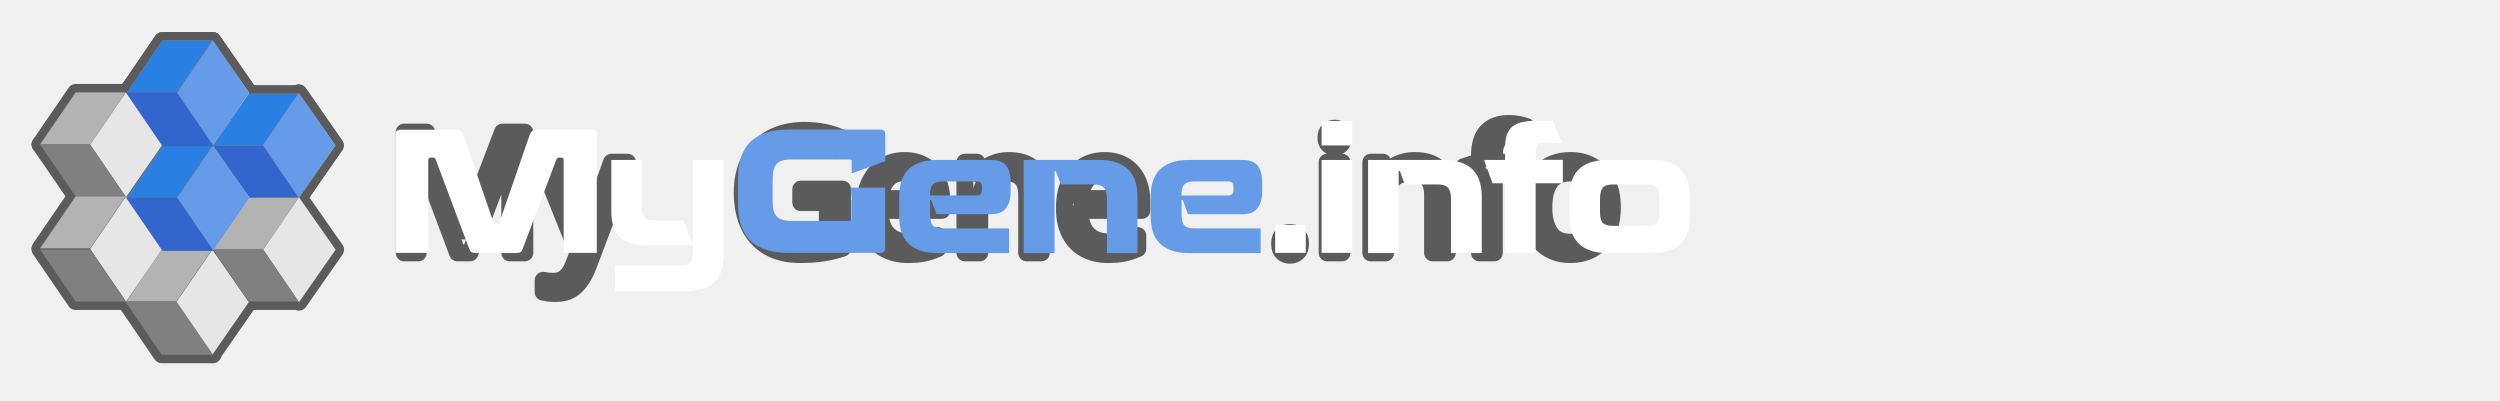
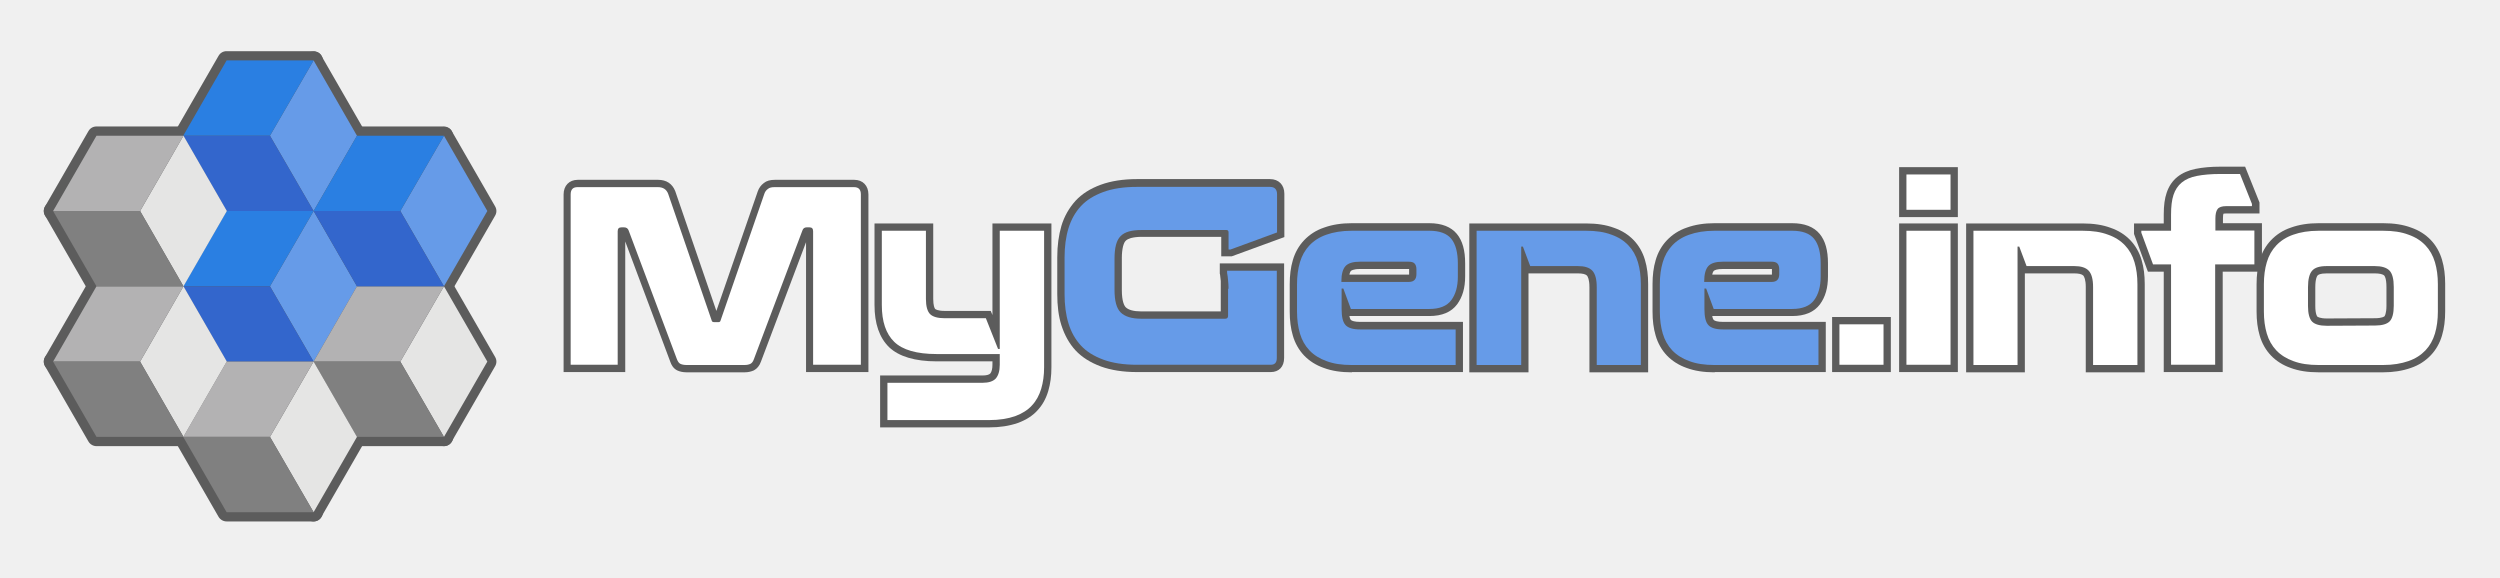
- <svg xmlns="http://www.w3.org/2000/svg" version="1.1" id="Layer_1" x="0px" y="0px" viewBox="0 0 1480 237" style="enable-background:new 0 0 1480 237;" xml:space="preserve">
+ <svg xmlns="http://www.w3.org/2000/svg" version="1.1" id="Layer_1" x="0px" y="0px" viewBox="0 0 1026 237" style="enable-background:new 0 0 1026 237;" xml:space="preserve">
  <style type="text/css">
- 	.st0{fill:none;}
- 	.st1{fill:none;stroke:#5B5B5B;stroke-width:10;stroke-linejoin:round;}
- 	.st2{font-family:'RechargeRg-Bold';}
- 	.st3{font-size:100.167px;}
- 	.st4{enable-background:new    ;}
- 	.st5{fill:#FFFFFF;}
- 	.st6{fill:#669BE8;}
- 	.st7{fill:url(#SVGID_1_);}
- 	.st8{fill:#2A7FE2;}
- 	.st9{fill:url(#SVGID_2_);}
- 	.st10{fill:#3366CC;}
- 	.st11{fill:#B3B3B3;}
- 	.st12{fill:#E6E6E6;}
- 	.st13{fill:#808080;}
- 	.st14{fill:url(#SVGID_3_);}
- 	.st15{fill:url(#SVGID_4_);}
- 	.st16{fill:url(#SVGID_5_);}
- 	.st17{fill:url(#SVGID_6_);}
+ 	.st0{fill:#5C5C5C;}
+ 	.st1{enable-background:new    ;}
+ 	.st2{fill:#FFFFFF;}
+ 	.st3{fill:#669BE8;}
+ 	.st4{fill:#2A7FE2;}
+ 	.st5{fill:#3366CC;}
+ 	.st6{fill:#E5E5E4;}
+ 	.st7{fill:#B3B2B3;}
+ 	.st8{fill:#808080;}
</style>
-   <rect x="229.6" y="71.6" class="st0" width="822.2" height="107.3" />
  <g>
-     <text transform="matrix(1 0 0 1 229.5654 149.709)" class="st1 st2 st3">My</text>
-     <text transform="matrix(1 0 0 1 433.2822 149.709)" class="st1 st2 st3">Gene</text>
-     <text transform="matrix(1 0 0 1 750.3052 149.709)" class="st1 st2 st3">.info</text>
+     <g>
+       <g>
+         <path class="st0" d="M281.8,152.8c-1.5,0-2.9-0.3-3.9-0.8c-1.6-0.8-2.4-2.3-2.8-3.5l-18.5-49.4l0,53.6h-25.3V79.8     c0-3.6,2.3-6,5.8-6h33c3.4,0,5.8,1.6,7,4.6l16.9,49.2l17-49.1c0.5-1.4,1.3-2.5,2.5-3.4c1.1-0.9,2.6-1.3,4.5-1.3h32.6     c3.5,0,5.8,2.4,5.8,6v72.9h-25.6V99.4l-18.5,49c-0.6,1.7-1.6,2.9-2.9,3.6c-1.1,0.5-2.4,0.8-3.8,0.8H281.8z" />
+         <path class="st0" d="M361.2,175.4v-21.3h42c1.6,0,2.7-0.3,3.2-0.8c0.6-0.7,0.9-2,0.9-3.6v-1.4h-22.9c-8.9,0-15.5-2-19.5-5.8     c-4-3.9-6-9.7-6-17.3V91.7H383v31c0,2.6,0.5,3.8,0.8,4.1c0.1,0.1,1,0.8,3.9,0.8h18.9l0.7,1.7V91.7h24.2v59.1     c0,3.5-0.4,6.6-1.3,9.7c-1,3.3-2.5,5.9-4.5,8c-1.9,2.1-4.5,3.8-8,5.1c-3.5,1.2-7.4,1.8-11.7,1.8H361.2z" />
+       </g>
+       <g>
+         <path class="st0" d="M466.6,152.7c-5.7,0-10.7-0.8-14.8-2.3c-4.3-1.6-7.8-3.8-10.4-6.6c-2.6-2.8-4.5-6.3-5.8-10.3     c-1.2-3.8-1.7-8-1.7-12.9v-15c0-4.9,0.6-9.1,1.7-12.9c1.2-4,3.2-7.4,5.8-10.3c2.6-2.8,6-5,10.4-6.6c4.1-1.5,9.1-2.3,14.8-2.3     h54.6c3.6,0,5.9,2.4,5.9,6v17.8l-21.6,7.9h-4.3v-8h-32.8c-1.7,0-3.1,0.2-4.3,0.5c-0.9,0.3-1.6,0.6-2.1,1.1     c-0.5,0.5-0.8,1.2-1.1,2.3c-0.3,1.2-0.5,2.9-0.5,4.8V119c0,4.7,1,6.5,1.6,7.1c1.1,1.1,3.3,1.7,6.3,1.7H501v-12.3h0l0-0.2     c-0.1-1.2-0.2-2-0.3-2.7l-0.1-0.3v-4.2H527v38.8c0,3.6-2.1,5.8-5.5,5.8H466.6z" />
+         <path class="st0" d="M554.8,152.8c-4.5,0-8.3-0.6-11.5-1.8c-3.2-1.1-6-2.9-8.1-5.1c-2.1-2.2-3.7-5-4.6-8.1     c-0.9-3-1.3-6.3-1.3-9.9v-11.3c0-3.6,0.4-6.9,1.3-9.9c0.9-3.1,2.5-5.9,4.6-8.1c2.2-2.3,4.9-4.1,8.2-5.2c3.3-1.2,7.1-1.8,11.4-1.8     h31.8c5.1,0,8.9,1.5,11.3,4.4c2.3,2.8,3.4,6.7,3.4,12.1v5.3c0,4.8-1.1,8.5-3.3,11.5c-2.4,3.2-6.2,4.8-11.4,4.8h-32.8     c0.2,1.1,0.5,1.5,0.6,1.6c0.4,0.4,1.6,0.8,3.8,0.8h42.2v20.6H554.8z M578.3,112.7c0-0.1,0-0.1,0-0.2c0,0,0-2.1,0-2.1     c-0.1,0-0.1,0-0.2,0h-20c-2.8,0-3.6,0.7-3.7,0.8c-0.1,0.1-0.4,0.5-0.6,1.5C553.8,112.7,578.3,112.7,578.3,112.7z M578.6,112.7     L578.6,112.7z" />
+         <path class="st0" d="M652.3,152.8v-35c0-3.2-0.7-4.3-1-4.7c-0.6-0.6-1.9-0.9-3.7-0.9h-20.3v40.6H603V91.7h47.9     c4.5,0,8.3,0.6,11.5,1.8c3.2,1.1,5.9,2.8,8.1,5.1c2.1,2.2,3.7,5,4.6,8.1c0.9,3,1.3,6.3,1.3,9.9v36.2H652.3z" />
+         <path class="st0" d="M703.7,152.8c-4.5,0-8.3-0.6-11.5-1.8c-3.2-1.1-6-2.9-8.1-5.1c-2.1-2.2-3.7-5-4.6-8.1     c-0.9-3-1.3-6.3-1.3-9.9v-11.3c0-3.6,0.4-6.9,1.3-9.9c0.9-3.1,2.5-5.9,4.6-8.1c2.2-2.3,4.9-4.1,8.2-5.2c3.3-1.2,7.1-1.8,11.4-1.8     h31.8c5.1,0,8.9,1.5,11.3,4.4c2.3,2.8,3.4,6.7,3.4,12.1v5.3c0,4.8-1.1,8.5-3.3,11.5c-2.4,3.2-6.2,4.8-11.4,4.8h-32.8     c0.2,1.1,0.5,1.5,0.6,1.6c0.4,0.4,1.6,0.8,3.8,0.8h42.2v20.6H703.7z M727.2,112.7c0-0.1,0-0.1,0-0.2c0,0,0-2.1,0-2.1     c-0.1,0-0.1,0-0.2,0h-20c-2.2,0-3.3,0.4-3.7,0.8c-0.1,0.1-0.4,0.5-0.6,1.5C702.7,112.7,727.2,112.7,727.2,112.7z" />
+       </g>
+       <g>
+         <rect x="751.9" y="130.1" class="st0" width="24.1" height="22.6" />
+         <path class="st0" d="M779.4,152.7v-61h24.1v61H779.4z M779.4,89.1V68.6h24.1v20.5H779.4z" />
+         <path class="st0" d="M856,152.8v-35c0-3.2-0.7-4.3-1-4.7c-0.6-0.6-1.9-0.9-3.7-0.9H831v40.6h-24.1V91.7h47.8     c4.5,0,8.3,0.6,11.5,1.8c3.2,1.1,5.9,2.8,8.1,5.1c2.1,2.2,3.7,5,4.6,8.1c0.9,3,1.3,6.3,1.3,9.9v36.2H856z" />
+         <path class="st0" d="M888,152.7v-41.2h-6.5L875.8,96v-4.3H888v-3.6c0-3.8,0.4-6.7,1.2-9c0.9-2.7,2.4-4.9,4.4-6.5     c2-1.6,4.5-2.7,7.5-3.3c2.9-0.6,6.4-0.9,10.2-0.9h10.1l5.9,14.7v4.5h-13.6c-0.6,0-1,0.1-1.2,0.1c-0.1,0.2-0.2,0.8-0.2,2v1.9h16     v19.9h-16.1v41.2H888z" />
+         <path class="st0" d="M951.6,152.8c-4.5,0-8.3-0.6-11.5-1.8c-3.2-1.1-6-2.9-8.1-5.1c-2.1-2.2-3.7-5-4.6-8.1     c-0.9-3-1.3-6.3-1.3-9.9v-11.3c0-3.6,0.4-6.9,1.3-9.9c0.9-3.1,2.5-5.9,4.6-8.1c2.2-2.3,4.9-4.1,8.2-5.2c3.3-1.2,7.1-1.8,11.4-1.8     H978c4.5,0,8.3,0.6,11.5,1.8c3.2,1.1,5.9,2.8,8.1,5.1c2.1,2.2,3.7,5,4.6,8.1c0.9,3,1.3,6.3,1.3,9.9v11.3c0,3.6-0.4,6.9-1.3,9.9     c-0.9,3.1-2.5,5.9-4.6,8.1c-2.2,2.3-4.9,4.1-8.2,5.2c-3.4,1.2-7.2,1.8-11.4,1.8H951.6z M954.9,112.2c-2.8,0-3.5,0.6-3.7,0.8     l-0.1,0.1c-0.1,0.1-0.9,1.1-0.9,4.8v7.7c0,3.4,0.8,4.3,0.8,4.3c0.1,0.1,1,0.8,3.9,0.8l19.8-0.1c2.9,0,3.8-0.7,3.9-0.8     c0,0,0.8-0.9,0.8-4.3v-7.7c0-3.7-0.8-4.6-0.9-4.7c-0.6-0.6-2-0.9-3.9-0.9H954.9z" />
+       </g>
+     </g>
+     <g>
+       <g class="st1">
+         <path class="st2" d="M333.7,149.7V94.9c0-1.1-0.5-1.6-1.5-1.6h-1.1c-0.9,0-1.5,0.4-1.8,1.3l-19.9,52.8c-0.3,0.9-0.8,1.6-1.4,1.9     c-0.6,0.3-1.4,0.5-2.5,0.5h-23.7c-1.1,0-2-0.2-2.6-0.5s-1-0.9-1.4-1.9L258,94.6c-0.3-0.9-1-1.3-1.9-1.3h-1     c-1.1,0-1.6,0.5-1.6,1.6v54.8h-19.3V79.8c0-2,0.9-3,2.8-3h33c2.1,0,3.5,0.9,4.2,2.7l17.9,52.1c0.1,0.4,0.4,0.6,1,0.6h1.8     c0.4,0,0.7-0.2,0.8-0.6l18-52.1c0.3-0.9,0.8-1.5,1.5-2c0.6-0.5,1.5-0.7,2.7-0.7h32.6c1.9,0,2.8,1,2.8,3v69.9L333.7,149.7     L333.7,149.7z" />
+         <path class="st2" d="M409.6,143.2h0.7V94.7h18.2v56.1c0,3.2-0.4,6.1-1.2,8.8c-0.8,2.6-2,4.9-3.8,6.8c-1.7,1.9-4,3.3-6.9,4.4     c-2.9,1-6.4,1.6-10.6,1.6h-41.8v-15.3h39c2.6,0,4.4-0.6,5.5-1.8c1-1.2,1.6-3,1.6-5.6v-4.4h-25.9c-8.2,0-14-1.7-17.4-5     s-5.1-8.3-5.1-15.1V94.7H380v28c0,3,0.6,5.1,1.7,6.2c1.1,1.1,3.1,1.7,6,1.7h16.9L409.6,143.2z" />
+       </g>
+       <g class="st1">
+         <path class="st3" d="M504.2,118.5c0-1.1-0.1-2.2-0.2-3.4c-0.1-1.2-0.2-2.2-0.4-3.1v-0.9H524v35.8c0,1.9-0.8,2.8-2.5,2.8h-54.9     c-5.4,0-10-0.7-13.8-2.1c-3.8-1.4-6.9-3.3-9.2-5.8c-2.3-2.5-4-5.5-5.1-9.1s-1.6-7.6-1.6-12v-15c0-4.4,0.5-8.4,1.6-12     s2.8-6.6,5.1-9.1c2.3-2.5,5.4-4.4,9.2-5.8c3.8-1.4,8.4-2.1,13.8-2.1h54.6c1.9,0,2.9,1,2.9,3v15.7l-19.1,7h-0.8v-7     c0-0.7-0.3-1-0.9-1h-34.9c-2,0-3.7,0.2-5.1,0.6s-2.5,1-3.4,1.9s-1.5,2.1-1.9,3.6s-0.6,3.4-0.6,5.6V119c0,4.4,0.8,7.5,2.5,9.2     s4.5,2.6,8.4,2.6h34.6c0.7,0,1.1-0.4,1.1-1.2v-11.1C504,118.5,504.2,118.5,504.2,118.5z" />
+         <path class="st3" d="M551.3,118.4h-0.7v8.5c0,3.1,0.5,5.3,1.6,6.5s3.1,1.8,6,1.8h39.2v14.6h-42.6c-4.1,0-7.5-0.5-10.4-1.6     c-2.8-1-5.2-2.5-7-4.4s-3.1-4.2-3.9-6.9c-0.8-2.7-1.2-5.7-1.2-9v-11.3c0-3.3,0.4-6.3,1.2-9s2.1-5,3.9-6.9c1.8-1.9,4.1-3.4,7-4.4     c2.8-1,6.3-1.6,10.4-1.6h31.8c4.2,0,7.2,1.1,9,3.3c1.8,2.2,2.7,5.6,2.7,10.2v5.3c0,4.1-0.9,7.3-2.7,9.7c-1.8,2.4-4.8,3.6-9,3.6     h-32.2L551.3,118.4z M550.6,115.7h27.6c2.1,0,3.1-1.1,3.1-3.2v-2c0-1.1-0.3-1.9-0.8-2.4s-1.3-0.7-2.4-0.7h-20     c-2.8,0-4.8,0.6-5.9,1.8c-1.1,1.2-1.7,3.3-1.7,6.3v0.2C550.5,115.7,550.6,115.7,550.6,115.7z" />
+         <path class="st3" d="M606,94.7h44.9c4.1,0,7.5,0.5,10.4,1.6c2.9,1,5.2,2.5,7,4.4s3.1,4.2,3.9,6.9c0.8,2.7,1.2,5.7,1.2,9v33.2     h-18.1v-32c0-3.2-0.6-5.4-1.8-6.7s-3.2-1.9-5.9-1.9H628l-3-8h-0.7v48.6H606V94.7z" />
+         <path class="st3" d="M700.2,118.4h-0.7v8.5c0,3.1,0.5,5.3,1.6,6.5s3.1,1.8,6,1.8h39.2v14.6h-42.6c-4.1,0-7.5-0.5-10.4-1.6     c-2.8-1-5.2-2.5-7-4.4s-3.1-4.2-3.9-6.9c-0.8-2.7-1.2-5.7-1.2-9v-11.3c0-3.3,0.4-6.3,1.2-9s2.1-5,3.9-6.9c1.8-1.9,4.1-3.4,7-4.4     c2.8-1,6.3-1.6,10.4-1.6h31.8c4.2,0,7.2,1.1,9,3.3c1.8,2.2,2.7,5.6,2.7,10.2v5.3c0,4.1-0.9,7.3-2.7,9.7c-1.8,2.4-4.8,3.6-9,3.6     h-32.2L700.2,118.4z M699.5,115.7h27.6c2.1,0,3.1-1.1,3.1-3.2v-2c0-1.1-0.3-1.9-0.8-2.4s-1.3-0.7-2.4-0.7h-20     c-2.8,0-4.8,0.6-5.9,1.8c-1.1,1.2-1.7,3.3-1.7,6.3v0.2C699.4,115.7,699.5,115.7,699.5,115.7z" />
+       </g>
+       <g class="st1">
+         <path class="st2" d="M754.9,149.7v-16.6H773v16.6H754.9z" />
+         <path class="st2" d="M782.4,86.1V71.6h18.1v14.5H782.4z M782.4,149.7v-55h18.1v55H782.4z" />
+         <path class="st2" d="M809.8,94.7h44.9c4.1,0,7.5,0.5,10.4,1.6c2.9,1,5.2,2.5,7,4.4s3.1,4.2,3.9,6.9c0.8,2.7,1.2,5.7,1.2,9v33.2     H859v-32c0-3.2-0.6-5.4-1.8-6.7c-1.2-1.3-3.2-1.9-5.9-1.9h-19.6l-3-8H828v48.6h-18.1V94.7H809.8z" />
+         <path class="st2" d="M925.1,108.5h-16v41.2H891v-41.2h-7.4l-4.8-13v-0.8H891v-6.6c0-3.3,0.3-6,1-8.1s1.8-3.8,3.4-5.1     c1.6-1.3,3.6-2.2,6.2-2.7c2.6-0.5,5.8-0.8,9.6-0.8h8.1l4.9,12.3v0.9h-10.6c-1.7,0-2.9,0.4-3.5,1.2c-0.6,0.8-0.9,2.1-0.9,3.9v4.9     h16v13.9C925.2,108.5,925.1,108.5,925.1,108.5z" />
+         <path class="st2" d="M1000.5,127.9c0,3.3-0.4,6.3-1.2,9s-2.1,5-3.9,6.9c-1.8,1.9-4.1,3.4-7,4.4s-6.3,1.6-10.4,1.6h-26.4     c-4.1,0-7.5-0.5-10.4-1.6c-2.8-1-5.2-2.5-7-4.4s-3.1-4.2-3.9-6.9c-0.8-2.7-1.2-5.7-1.2-9v-11.3c0-3.3,0.4-6.3,1.2-9     s2.1-5,3.9-6.9c1.8-1.9,4.1-3.4,7-4.4c2.8-1,6.3-1.6,10.4-1.6H978c4.1,0,7.5,0.5,10.4,1.6c2.9,1,5.2,2.5,7,4.4s3.1,4.2,3.9,6.9     c0.8,2.7,1.2,5.7,1.2,9L1000.5,127.9L1000.5,127.9z M974.7,133.6c2.9,0,4.9-0.6,6-1.7c1.1-1.1,1.7-3.3,1.7-6.4v-7.7     c0-3.3-0.6-5.6-1.8-6.8c-1.2-1.2-3.2-1.8-6-1.8h-19.7c-2.9,0-4.9,0.6-6,1.9c-1.1,1.2-1.7,3.5-1.7,6.8v7.7c0,3.1,0.6,5.3,1.7,6.4     c1.1,1.1,3.1,1.7,6,1.7L974.7,133.6L974.7,133.6z" />
+       </g>
+     </g>
  </g>
  <g>
-     <g class="st4">
-       <path class="st5" d="M333.7,149.7V94.9c0-1.1-0.5-1.6-1.5-1.6h-1.1c-0.9,0-1.5,0.4-1.8,1.3l-19.9,52.8c-0.3,0.9-0.8,1.6-1.4,1.9    c-0.6,0.3-1.4,0.5-2.5,0.5h-23.7c-1.1,0-2-0.2-2.6-0.5c-0.6-0.3-1-0.9-1.4-1.9L258,94.6c-0.3-0.9-1-1.3-1.9-1.3h-1    c-1.1,0-1.6,0.5-1.6,1.6v54.8h-19.3V79.8c0-2,0.9-3,2.8-3h33c2.1,0,3.5,0.9,4.2,2.7l17.9,52.1c0.1,0.4,0.4,0.6,1,0.6h1.8    c0.4,0,0.7-0.2,0.8-0.6l18-52.1c0.3-0.9,0.8-1.5,1.5-2c0.6-0.5,1.5-0.7,2.7-0.7h32.6c1.9,0,2.8,1,2.8,3v69.9H333.7z" />
-       <path class="st5" d="M409.6,143.2h0.7V94.7h18.2v56.1c0,3.2-0.4,6.1-1.2,8.8c-0.8,2.6-2,4.9-3.8,6.8c-1.7,1.9-4,3.3-6.9,4.4    c-2.9,1-6.4,1.6-10.6,1.6h-41.8v-15.3h39c2.6,0,4.4-0.6,5.5-1.8c1-1.2,1.6-3,1.6-5.6v-4.4h-25.9c-8.2,0-14-1.7-17.4-5    s-5.1-8.3-5.1-15.1V94.7H380v28c0,3,0.6,5.1,1.7,6.2c1.1,1.1,3.1,1.7,6,1.7h16.9L409.6,143.2z" />
-     </g>
-     <g class="st4">
-       <path class="st6" d="M504.2,118.5c0-1.1-0.1-2.2-0.2-3.4c-0.1-1.2-0.2-2.2-0.4-3.1v-0.9h20.4v35.8c0,1.9-0.8,2.8-2.5,2.8h-54.9    c-5.4,0-10-0.7-13.8-2.1c-3.8-1.4-6.9-3.3-9.2-5.8c-2.3-2.5-4-5.5-5.1-9.1c-1.1-3.6-1.6-7.6-1.6-12v-15c0-4.4,0.5-8.4,1.6-12    c1.1-3.6,2.8-6.6,5.1-9.1c2.3-2.5,5.4-4.4,9.2-5.8c3.8-1.4,8.4-2.1,13.8-2.1h54.6c1.9,0,2.9,1,2.9,3v15.7l-19.1,7h-0.8v-7    c0-0.7-0.3-1-0.9-1h-34.9c-2,0-3.7,0.2-5.1,0.6c-1.4,0.4-2.5,1-3.4,1.9c-0.9,0.9-1.5,2.1-1.9,3.6c-0.4,1.5-0.6,3.4-0.6,5.6V119    c0,4.4,0.8,7.5,2.5,9.2c1.7,1.7,4.5,2.6,8.4,2.6h34.6c0.7,0,1.1-0.4,1.1-1.2V118.5z" />
-       <path class="st6" d="M551.3,118.4h-0.7v8.5c0,3.1,0.5,5.3,1.6,6.5c1.1,1.2,3.1,1.8,6,1.8h39.2v14.6h-42.6c-4.1,0-7.5-0.5-10.4-1.6    c-2.8-1-5.2-2.5-7-4.4c-1.8-1.9-3.1-4.2-3.9-6.9c-0.8-2.7-1.2-5.7-1.2-9v-11.3c0-3.3,0.4-6.3,1.2-9s2.1-5,3.9-6.9    c1.8-1.9,4.1-3.4,7-4.4c2.8-1,6.3-1.6,10.4-1.6h31.8c4.2,0,7.2,1.1,9,3.3c1.8,2.2,2.7,5.6,2.7,10.2v5.3c0,4.1-0.9,7.3-2.7,9.7    c-1.8,2.4-4.8,3.6-9,3.6h-32.2L551.3,118.4z M550.6,115.7h27.6c2.1,0,3.1-1.1,3.1-3.2v-2c0-1.1-0.3-1.9-0.8-2.4    c-0.5-0.5-1.3-0.7-2.4-0.7h-20c-2.8,0-4.8,0.6-5.9,1.8c-1.1,1.2-1.7,3.3-1.7,6.3V115.7z" />
-       <path class="st6" d="M606,94.7h44.9c4.1,0,7.5,0.5,10.4,1.6c2.9,1,5.2,2.5,7,4.4c1.8,1.9,3.1,4.2,3.9,6.9c0.8,2.7,1.2,5.7,1.2,9    v33.2h-18.1v-32c0-3.2-0.6-5.4-1.8-6.7s-3.2-1.9-5.9-1.9h-19.6l-3-8h-0.7v48.6H606V94.7z" />
-       <path class="st6" d="M700.2,118.4h-0.7v8.5c0,3.1,0.5,5.3,1.6,6.5c1.1,1.2,3.1,1.8,6,1.8h39.2v14.6h-42.6c-4.1,0-7.5-0.5-10.4-1.6    c-2.8-1-5.2-2.5-7-4.4c-1.8-1.9-3.1-4.2-3.9-6.9c-0.8-2.7-1.2-5.7-1.2-9v-11.3c0-3.3,0.4-6.3,1.2-9s2.1-5,3.9-6.9    c1.8-1.9,4.1-3.4,7-4.4c2.8-1,6.3-1.6,10.4-1.6h31.8c4.2,0,7.2,1.1,9,3.3c1.8,2.2,2.7,5.6,2.7,10.2v5.3c0,4.1-0.9,7.3-2.7,9.7    c-1.8,2.4-4.8,3.6-9,3.6h-32.2L700.2,118.4z M699.5,115.7h27.6c2.1,0,3.1-1.1,3.1-3.2v-2c0-1.1-0.3-1.9-0.8-2.4    c-0.5-0.5-1.3-0.7-2.4-0.7h-20c-2.8,0-4.8,0.6-5.9,1.8c-1.1,1.2-1.7,3.3-1.7,6.3V115.7z" />
-     </g>
-     <g class="st4">
-       <path class="st5" d="M754.9,149.7v-16.6H773v16.6H754.9z" />
-       <path class="st5" d="M782.4,86.1V71.6h18.1v14.5H782.4z M782.4,149.7v-55h18.1v55H782.4z" />
-       <path class="st5" d="M809.8,94.7h44.9c4.1,0,7.5,0.5,10.4,1.6c2.9,1,5.2,2.5,7,4.4c1.8,1.9,3.1,4.2,3.9,6.9c0.8,2.7,1.2,5.7,1.2,9    v33.2H859v-32c0-3.2-0.6-5.4-1.8-6.7c-1.2-1.3-3.2-1.9-5.9-1.9h-19.6l-3-8h-0.7v48.6h-18.1V94.7z" />
-       <path class="st5" d="M925.1,108.5h-16v41.2h-18.1v-41.2h-7.4l-4.8-13v-0.8h12.2v-6.6c0-3.3,0.3-6,1-8.1c0.7-2.1,1.8-3.8,3.4-5.1    c1.6-1.3,3.6-2.2,6.2-2.7c2.6-0.5,5.8-0.8,9.6-0.8h8.1l4.9,12.3v0.9h-10.6c-1.7,0-2.9,0.4-3.5,1.2c-0.6,0.8-0.9,2.1-0.9,3.9v4.9    h16V108.5z" />
-       <path class="st5" d="M1000.5,127.9c0,3.3-0.4,6.3-1.2,9c-0.8,2.7-2.1,5-3.9,6.9c-1.8,1.9-4.1,3.4-7,4.4c-2.9,1-6.3,1.6-10.4,1.6    h-26.4c-4.1,0-7.5-0.5-10.4-1.6c-2.8-1-5.2-2.5-7-4.4s-3.1-4.2-3.9-6.9c-0.8-2.7-1.2-5.7-1.2-9v-11.3c0-3.3,0.4-6.3,1.2-9    c0.8-2.7,2.1-5,3.9-6.9c1.8-1.9,4.1-3.4,7-4.4c2.8-1,6.3-1.6,10.4-1.6H978c4.1,0,7.5,0.5,10.4,1.6c2.9,1,5.2,2.5,7,4.4    c1.8,1.9,3.1,4.2,3.9,6.9c0.8,2.7,1.2,5.7,1.2,9V127.9z M974.7,133.6c2.9,0,4.9-0.6,6-1.7c1.1-1.1,1.7-3.3,1.7-6.4v-7.7    c0-3.3-0.6-5.6-1.8-6.8c-1.2-1.2-3.2-1.8-6-1.8h-19.7c-2.9,0-4.9,0.6-6,1.9c-1.1,1.2-1.7,3.5-1.7,6.8v7.7c0,3.1,0.6,5.3,1.7,6.4    c1.1,1.1,3.1,1.7,6,1.7H974.7z" />
-     </g>
-   </g>
-   <g class="st4">
    <g>
      <g>
        <g>
          <g>
-             <polygon class="st1" points="176.7,55.5 155.6,86.3 126,86.3 147,55.5      " />
+             <path class="st0" d="M128.7,152.2c-1.3,0-2.6-0.7-3.3-1.9l-17.8-30.9c-0.7-1.2-0.7-2.6,0-3.8l17.8-30.9c1.3-2.3,5.2-2.3,6.5,0       l17.8,30.9c0.7,1.2,0.7,2.6,0,3.8l-17.8,30.9C131.3,151.5,130,152.2,128.7,152.2z M115.2,117.5l13.5,23.3l13.5-23.3l-13.5-23.3       L115.2,117.5z" />
          </g>
          <g>
-             <polygon class="st1" points="176.7,55.5 155.6,86.3 126,86.3 147,55.5      " />
+             <path class="st0" d="M110.8,121.3H75.2c-1.3,0-2.6-0.7-3.3-1.9c-0.7-1.2-0.7-2.6,0-3.8l17.8-30.9c0.7-1.2,1.9-1.9,3.3-1.9h35.7       c1.3,0,2.6,0.7,3.3,1.9c0.7,1.2,0.7,2.6,0,3.8l-17.8,30.9C113.4,120.6,112.2,121.3,110.8,121.3z M81.7,113.8h27l13.5-23.3h-27       L81.7,113.8z" />
+           </g>
+           <g>
+             <path class="st0" d="M128.7,152.2H93c-1.3,0-2.6-0.7-3.3-1.9l-17.8-30.9c-0.7-1.2-0.7-2.6,0-3.8c0.7-1.2,1.9-1.9,3.3-1.9h35.7       c1.3,0,2.6,0.7,3.3,1.9l17.8,30.9c0.7,1.2,0.7,2.6,0,3.8S130,152.2,128.7,152.2z M95.2,144.7h27l-13.5-23.4h-27L95.2,144.7z" />
          </g>
        </g>
        <g>
          <g>
-             <polygon class="st1" points="176.9,55 198.5,86.1 176.9,117.2 155.6,86.1      " />
+             <path class="st0" d="M128.7,90.4c-1.3,0-2.6-0.7-3.3-1.9l-17.8-30.9c-0.7-1.2-0.7-2.6,0-3.8l17.8-30.9c1.3-2.3,5.2-2.3,6.5,0       l17.8,30.9c0.7,1.2,0.7,2.6,0,3.8l-17.8,30.9C131.3,89.7,130,90.4,128.7,90.4z M115.2,55.7L128.7,79l13.5-23.3l-13.5-23.3       L115.2,55.7z" />
          </g>
          <g>
-             <polygon class="st1" points="176.9,55 198.5,86.1 176.9,117.2 155.6,86.1      " />
+             <path class="st0" d="M110.8,59.5H75.2c-1.3,0-2.6-0.7-3.3-1.9c-0.7-1.2-0.7-2.6,0-3.8l17.8-30.9c0.7-1.2,1.9-1.9,3.3-1.9h35.7       c1.3,0,2.6,0.7,3.3,1.9c0.7,1.2,0.7,2.6,0,3.8l-17.8,30.9C113.4,58.8,112.2,59.5,110.8,59.5z M81.7,52h27l13.5-23.3h-27       L81.7,52z" />
+           </g>
+           <g>
+             <path class="st0" d="M128.7,90.4H93c-1.3,0-2.6-0.7-3.3-1.9L71.9,57.6c-0.7-1.2-0.7-2.6,0-3.8s1.9-1.9,3.3-1.9h35.7       c1.3,0,2.6,0.7,3.3,1.9L132,84.7c0.7,1.2,0.7,2.6,0,3.8C131.3,89.7,130,90.4,128.7,90.4z M95.2,82.9h27l-13.5-23.3h-27       L95.2,82.9z" />
          </g>
        </g>
        <g>
-           <polygon class="st1" points="155.6,86.3 176.6,117 147,117 126.1,86.3     " />
+           <g>
+             <path class="st0" d="M182.2,183.1L182.2,183.1c-1.3,0-2.6-0.7-3.3-1.9l-17.8-30.9c-0.7-1.2-0.7-2.6,0-3.8l17.8-30.9       c1.3-2.3,5.2-2.3,6.5,0l17.8,30.9c0.7,1.2,0.7,2.6,0,3.8l-17.8,30.9C184.8,182.4,183.5,183.1,182.2,183.1z M168.7,148.4       l13.5,23.3l13.5-23.3l-13.5-23.3L168.7,148.4z" />
+           </g>
+           <g>
+             <path class="st0" d="M164.3,152.2h-35.7c-1.3,0-2.6-0.7-3.3-1.9c-0.7-1.2-0.7-2.6,0-3.8l17.8-30.9c0.7-1.2,1.9-1.9,3.3-1.9       h35.7c1.3,0,2.6,0.7,3.3,1.9c0.7,1.2,0.7,2.6,0,3.8l-17.8,30.9C166.9,151.5,165.7,152.2,164.3,152.2z M135.2,144.7h27       l13.5-23.4h-27L135.2,144.7z" />
+           </g>
+           <g>
+             <path class="st0" d="M182.2,183.1h-35.7c-1.3,0-2.6-0.7-3.3-1.9l-17.8-30.9c-0.7-1.2-0.7-2.6,0-3.8s1.9-1.9,3.3-1.9h35.7       c1.3,0,2.6,0.7,3.3,1.9l17.8,30.9c0.7,1.2,0.7,2.6,0,3.8C184.8,182.4,183.5,183.1,182.2,183.1z M148.7,175.6h27l-13.5-23.3h-27       L148.7,175.6z" />
+           </g>
+         </g>
+         <g>
+           <g>
+             <path class="st0" d="M182.2,121.3c-1.3,0-2.6-0.7-3.3-1.9l-17.8-30.9c-0.7-1.2-0.7-2.6,0-3.8l17.8-30.9c1.3-2.3,5.2-2.3,6.5,0       l17.8,30.9c0.7,1.2,0.7,2.6,0,3.8l-17.8,30.9C184.8,120.6,183.5,121.3,182.2,121.3z M168.7,86.6l13.5,23.3l13.5-23.3       l-13.5-23.3L168.7,86.6z" />
+           </g>
+           <g>
+             <path class="st0" d="M164.3,90.4h-35.7c-1.3,0-2.6-0.7-3.3-1.9c-0.7-1.2-0.7-2.6,0-3.8l17.8-30.9c0.7-1.2,1.9-1.9,3.3-1.9h35.7       c1.3,0,2.6,0.7,3.3,1.9s0.7,2.6,0,3.8l-17.8,30.9C166.9,89.7,165.7,90.4,164.3,90.4z M135.2,82.9h27l13.5-23.3h-27L135.2,82.9z       " />
+           </g>
+           <g>
+             <path class="st0" d="M182.2,121.3h-35.7c-1.3,0-2.6-0.7-3.3-1.9l-17.8-30.9c-0.7-1.2-0.7-2.6,0-3.8c0.7-1.2,1.9-1.9,3.3-1.9       h35.7c1.3,0,2.6,0.7,3.3,1.9l17.8,30.9c0.7,1.2,0.7,2.6,0,3.8C184.8,120.6,183.5,121.3,182.2,121.3z M148.7,113.8h27       l-13.5-23.3h-27L148.7,113.8z" />
+           </g>
+         </g>
+         <g>
+           <g>
+             <path class="st0" d="M75.3,183.1L75.3,183.1c-1.3,0-2.6-0.7-3.3-1.9l-17.8-30.9c-0.7-1.2-0.7-2.6,0-3.8L72,115.6       c1.3-2.3,5.2-2.3,6.5,0l17.8,30.9c0.7,1.2,0.7,2.6,0,3.8l-17.8,30.9C77.9,182.4,76.6,183.1,75.3,183.1z M61.8,148.4l13.5,23.3       l13.5-23.3l-13.5-23.3L61.8,148.4z" />
+           </g>
+           <g>
+             <path class="st0" d="M57.4,152.2H21.8c-1.3,0-2.6-0.7-3.3-1.9c-0.7-1.2-0.7-2.6,0-3.8l17.8-30.9c0.7-1.2,1.9-1.9,3.3-1.9h35.7       c1.3,0,2.6,0.7,3.3,1.9c0.7,1.2,0.7,2.6,0,3.8l-17.8,30.9C60,151.5,58.8,152.2,57.4,152.2z M28.3,144.7h27l13.5-23.4h-27       L28.3,144.7z" />
+           </g>
+           <g>
+             <path class="st0" d="M75.3,183.1H39.6c-1.3,0-2.6-0.7-3.3-1.9l-17.8-30.9c-0.7-1.2-0.7-2.6,0-3.8s1.9-1.9,3.3-1.9h35.7       c1.3,0,2.6,0.7,3.3,1.9l17.8,30.9c0.7,1.2,0.7,2.6,0,3.8C77.9,182.4,76.6,183.1,75.3,183.1z M41.8,175.6h27l-13.5-23.3h-27       L41.8,175.6z" />
+           </g>
+         </g>
+         <g>
+           <g>
+             <path class="st0" d="M75.3,121.3c-1.3,0-2.6-0.7-3.3-1.9L54.2,88.5c-0.7-1.2-0.7-2.6,0-3.8L72,53.8c1.3-2.3,5.2-2.3,6.5,0       l17.8,30.9c0.7,1.2,0.7,2.6,0,3.8l-17.8,30.9C77.9,120.6,76.6,121.3,75.3,121.3z M61.8,86.6L75.3,110l13.5-23.3L75.3,63.3       L61.8,86.6z" />
+           </g>
+           <g>
+             <path class="st0" d="M57.4,90.4H21.8c-1.3,0-2.6-0.7-3.3-1.9c-0.7-1.2-0.7-2.6,0-3.8l17.8-30.9c0.7-1.2,1.9-1.9,3.3-1.9h35.7       c1.3,0,2.6,0.7,3.3,1.9c0.7,1.2,0.7,2.6,0,3.8L60.7,88.5C60,89.7,58.8,90.4,57.4,90.4z M28.3,82.9h27l13.5-23.3h-27L28.3,82.9z       " />
+           </g>
+           <g>
+             <path class="st0" d="M75.3,121.3H39.6c-1.3,0-2.6-0.7-3.3-1.9L18.5,88.5c-0.7-1.2-0.7-2.6,0-3.8c0.7-1.2,1.9-1.9,3.3-1.9h35.7       c1.3,0,2.6,0.7,3.3,1.9l17.8,30.9c0.7,1.2,0.7,2.6,0,3.8C77.9,120.6,76.6,121.3,75.3,121.3z M41.8,113.8h27L55.3,90.4h-27       L41.8,113.8z" />
+           </g>
+         </g>
+         <g>
+           <g>
+             <path class="st0" d="M128.7,214c-1.3,0-2.6-0.7-3.3-1.9l-17.8-30.9c-0.7-1.2-0.7-2.6,0-3.8l17.8-30.9c1.3-2.3,5.2-2.3,6.5,0       l17.8,30.9c0.7,1.2,0.7,2.6,0,3.8l-17.8,30.9C131.3,213.3,130,214,128.7,214z M115.2,179.3l13.5,23.3l13.5-23.3L128.7,156       L115.2,179.3z" />
+           </g>
+           <g>
+             <path class="st0" d="M110.8,183.1H75.2c-1.3,0-2.6-0.7-3.3-1.9c-0.7-1.2-0.7-2.6,0-3.8l17.8-30.9c0.7-1.2,1.9-1.9,3.3-1.9h35.7       c1.3,0,2.6,0.7,3.3,1.9s0.7,2.6,0,3.8l-17.8,30.9C113.4,182.4,112.2,183.1,110.8,183.1z M81.7,175.6h27l13.5-23.3h-27       L81.7,175.6z" />
+           </g>
+           <g>
+             <path class="st0" d="M128.7,214H93c-1.3,0-2.6-0.7-3.3-1.9l-17.8-30.9c-0.7-1.2-0.7-2.6,0-3.8s1.9-1.9,3.3-1.9h35.7       c1.3,0,2.6,0.7,3.3,1.9l17.8,30.9c0.7,1.2,0.7,2.6,0,3.8S130,214,128.7,214z M95.2,206.4h27l-13.5-23.3h-27L95.2,206.4z" />
+           </g>
        </g>
      </g>
      <g>
        <g>
-           <polygon class="st1" points="74.4,116.2 53.4,147 23.7,147 44.8,116.2     " />
+           <polygon class="st3" points="128.7,86.6 110.8,117.5 128.7,148.4 146.5,117.5     " />
+           <polygon class="st4" points="93,86.6 75.2,117.5 110.8,117.5 128.7,86.6     " />
+           <polygon class="st5" points="75.2,117.5 110.8,117.5 128.7,148.4 93,148.4     " />
        </g>
        <g>
-           <polygon class="st1" points="74.6,116.3 96.2,147.4 74.6,178.5 53.4,147.4     " />
+           <polygon class="st3" points="128.7,24.8 110.8,55.7 128.7,86.6 146.5,55.7     " />
+           <polygon class="st4" points="93,24.8 75.2,55.7 110.8,55.7 128.7,24.8     " />
+           <polygon class="st5" points="75.2,55.7 110.8,55.7 128.7,86.6 93,86.6     " />
        </g>
        <g>
-           <polygon class="st1" points="53.3,147.7 74.3,178.5 44.8,178.5 23.7,147.7     " />
-         </g>
-       </g>
-       <g>
-         <g>
-           <polygon class="st1" points="125.5,147.7 104.4,178.5 74.8,178.5 95.8,147.7     " />
+           <polygon class="st6" points="182.2,117.5 164.3,148.4 182.2,179.3 200,148.4     " />
+           <polygon class="st7" points="146.5,117.5 128.7,148.4 164.3,148.4 182.2,117.5     " />
+           <polygon class="st8" points="128.7,148.4 164.3,148.4 182.2,179.3 146.5,179.3     " />
        </g>
        <g>
-           <polygon class="st1" points="125.7,147.8 147.3,178.9 125.7,210 104.4,178.9     " />
+           <polygon class="st3" points="182.2,55.7 164.3,86.6 182.2,117.5 200,86.6     " />
+           <polygon class="st4" points="146.5,55.7 128.7,86.6 164.3,86.6 182.2,55.7     " />
+           <polygon class="st5" points="128.7,86.6 164.3,86.6 182.2,117.5 146.5,117.5     " />
        </g>
        <g>
-           <polygon class="st1" points="104.5,178.5 126.1,210 95.7,210 74.2,178.5     " />
-         </g>
-       </g>
-       <g>
-         <g>
-           <polygon class="st1" points="176.8,117 155.8,147.7 126.1,147.7 147.2,117     " />
+           <polygon class="st6" points="75.3,117.5 57.5,148.4 75.3,179.3 93.1,148.4     " />
+           <polygon class="st7" points="39.6,117.5 21.8,148.4 57.5,148.4 75.3,117.5     " />
+           <polygon class="st8" points="21.8,148.4 57.5,148.4 75.3,179.3 39.6,179.3     " />
        </g>
        <g>
-           <polygon class="st1" points="177,116.8 198.7,147.8 177,178.9 155.8,147.8     " />
+           <polygon class="st6" points="75.3,55.7 57.5,86.6 75.3,117.5 93.1,86.6     " />
+           <polygon class="st7" points="39.6,55.7 21.8,86.6 57.5,86.6 75.3,55.7     " />
+           <polygon class="st8" points="21.8,86.6 57.5,86.6 75.3,117.5 39.6,117.5     " />
        </g>
        <g>
-           <polygon class="st1" points="155.8,147.7 176.8,178.5 147.2,178.5 126.1,147.7     " />
-         </g>
-       </g>
-       <g>
-         <g>
-           <polygon class="st1" points="74.4,54.7 53.4,85.5 23.7,85.5 44.8,54.7     " />
-         </g>
-         <g>
-           <polygon class="st1" points="74.6,54.6 96.2,85.6 74.6,116.7 53.4,85.6     " />
-         </g>
-         <g>
-           <polygon class="st1" points="53.3,85.5 74.3,116.2 44.8,116.2 23.7,85.5     " />
-         </g>
-       </g>
-       <g>
-         <g>
-           <g>
-             <polygon class="st1" points="125.9,86.3 104.8,117 75.1,117 96.3,86.3      " />
-           </g>
-           <g>
-             <polygon class="st1" points="125.9,86.3 104.8,117 75.1,117 96.3,86.3      " />
-           </g>
-         </g>
-         <g>
-           <g>
-             <polygon class="st1" points="126.1,86.2 147.7,117.2 126.1,148.3 104.8,117.2      " />
-           </g>
-           <g>
-             <polygon class="st1" points="126.1,86.2 147.7,117.2 126.1,148.3 104.8,117.2      " />
-           </g>
-         </g>
-         <g>
-           <polygon class="st1" points="104.8,117 126.4,148.5 96.2,148.5 74.6,117     " />
-         </g>
-       </g>
-       <g>
-         <g>
-           <g>
-             <polygon class="st1" points="125.8,24 104.7,54.7 75.1,54.7 96.1,24      " />
-           </g>
-           <g>
-             <polygon class="st1" points="125.8,24 104.7,54.7 75.1,54.7 96.1,24      " />
-           </g>
-         </g>
-         <g>
-           <g>
-             <polygon class="st1" points="126,24 147.5,55 126,86.2 104.7,55      " />
-           </g>
-           <g>
-             <polygon class="st1" points="126,24 147.5,55 126,86.2 104.7,55      " />
-           </g>
-         </g>
-         <g>
-           <polygon class="st1" points="104.7,54.7 126.3,86.3 96,86.3 74.5,54.7     " />
-         </g>
-       </g>
-     </g>
-     <g>
-       <g>
-         <g>
-           <g>
-             <linearGradient id="SVGID_1_" gradientUnits="userSpaceOnUse" x1="10" y1="1082.4" x2="60.7" y2="1082.4" gradientTransform="matrix(1 0 0 1 116 -1011.5)">
-               <stop offset="0" style="stop-color:#FD7400" />
-               <stop offset="1" style="stop-color:#FF8E39" />
-             </linearGradient>
-             <polygon class="st7" points="176.7,55.5 155.6,86.3 126,86.3 147,55.5      " />
-           </g>
-           <g>
-             <polygon class="st8" points="176.7,55.5 155.6,86.3 126,86.3 147,55.5      " />
-           </g>
-         </g>
-         <g>
-           <g>
-             <linearGradient id="SVGID_2_" gradientUnits="userSpaceOnUse" x1="39.6" y1="1097.6" x2="82.449" y2="1097.6" gradientTransform="matrix(1 0 0 1 116 -1011.5)">
-               <stop offset="0" style="stop-color:#FF8E39;stop-opacity:0" />
-               <stop offset="0.124" style="stop-color:#FF913E;stop-opacity:0.124" />
-               <stop offset="0.266" style="stop-color:#FF994C;stop-opacity:0.266" />
-               <stop offset="0.418" style="stop-color:#FFA663;stop-opacity:0.418" />
-               <stop offset="0.577" style="stop-color:#FFB883;stop-opacity:0.577" />
-               <stop offset="0.74" style="stop-color:#FFD0AD;stop-opacity:0.74" />
-               <stop offset="0.905" style="stop-color:#FFEDDF;stop-opacity:0.905" />
-               <stop offset="1" style="stop-color:#FFFFFF" />
-             </linearGradient>
-             <polygon class="st9" points="176.9,55 198.5,86.1 176.9,117.2 155.6,86.1      " />
-           </g>
-           <g>
-             <polygon class="st6" points="176.9,55 198.5,86.1 176.9,117.2 155.6,86.1      " />
-           </g>
-         </g>
-         <g>
-           <polygon class="st10" points="155.6,86.3 176.6,117 147,117 126.1,86.3     " />
-         </g>
-       </g>
-       <g>
-         <g>
-           <polygon class="st11" points="74.4,116.2 53.4,147 23.7,147 44.8,116.2     " />
-         </g>
-         <g>
-           <polygon class="st12" points="74.6,116.3 96.2,147.4 74.6,178.5 53.4,147.4     " />
-         </g>
-         <g>
-           <polygon class="st13" points="53.3,147.7 74.3,178.5 44.8,178.5 23.7,147.7     " />
-         </g>
-       </g>
-       <g>
-         <g>
-           <polygon class="st11" points="125.5,147.7 104.4,178.5 74.8,178.5 95.8,147.7     " />
-         </g>
-         <g>
-           <polygon class="st12" points="125.7,147.8 147.3,178.9 125.7,210 104.4,178.9     " />
-         </g>
-         <g>
-           <polygon class="st13" points="104.5,178.5 126.1,210 95.7,210 74.2,178.5     " />
-         </g>
-       </g>
-       <g>
-         <g>
-           <polygon class="st11" points="176.8,117 155.8,147.7 126.1,147.7 147.2,117     " />
-         </g>
-         <g>
-           <polygon class="st12" points="177,116.8 198.7,147.8 177,178.9 155.8,147.8     " />
-         </g>
-         <g>
-           <polygon class="st13" points="155.8,147.7 176.8,178.5 147.2,178.5 126.1,147.7     " />
-         </g>
-       </g>
-       <g>
-         <g>
-           <polygon class="st11" points="74.4,54.7 53.4,85.5 23.7,85.5 44.8,54.7     " />
-         </g>
-         <g>
-           <polygon class="st12" points="74.6,54.6 96.2,85.6 74.6,116.7 53.4,85.6     " />
-         </g>
-         <g>
-           <polygon class="st13" points="53.3,85.5 74.3,116.2 44.8,116.2 23.7,85.5     " />
-         </g>
-       </g>
-       <g>
-         <g>
-           <g>
-             <linearGradient id="SVGID_3_" gradientUnits="userSpaceOnUse" x1="-40.9" y1="1113.15" x2="9.832" y2="1113.15" gradientTransform="matrix(1 0 0 1 116 -1011.5)">
-               <stop offset="0" style="stop-color:#FD7400" />
-               <stop offset="1" style="stop-color:#FF8E39" />
-             </linearGradient>
-             <polygon class="st14" points="125.9,86.3 104.8,117 75.1,117 96.3,86.3      " />
-           </g>
-           <g>
-             <polygon class="st8" points="125.9,86.3 104.8,117 75.1,117 96.3,86.3      " />
-           </g>
-         </g>
-         <g>
-           <g>
-             <linearGradient id="SVGID_4_" gradientUnits="userSpaceOnUse" x1="-11.2" y1="1128.75" x2="31.7" y2="1128.75" gradientTransform="matrix(1 0 0 1 116 -1011.5)">
-               <stop offset="0" style="stop-color:#FF8E39;stop-opacity:0" />
-               <stop offset="0.124" style="stop-color:#FF913E;stop-opacity:0.124" />
-               <stop offset="0.266" style="stop-color:#FF994C;stop-opacity:0.266" />
-               <stop offset="0.418" style="stop-color:#FFA663;stop-opacity:0.418" />
-               <stop offset="0.577" style="stop-color:#FFB883;stop-opacity:0.577" />
-               <stop offset="0.74" style="stop-color:#FFD0AD;stop-opacity:0.74" />
-               <stop offset="0.905" style="stop-color:#FFEDDF;stop-opacity:0.905" />
-               <stop offset="1" style="stop-color:#FFFFFF" />
-             </linearGradient>
-             <polygon class="st15" points="126.1,86.2 147.7,117.2 126.1,148.3 104.8,117.2      " />
-           </g>
-           <g>
-             <polygon class="st6" points="126.1,86.2 147.7,117.2 126.1,148.3 104.8,117.2      " />
-           </g>
-         </g>
-         <g>
-           <polygon class="st10" points="104.8,117 126.4,148.5 96.2,148.5 74.6,117     " />
-         </g>
-       </g>
-       <g>
-         <g>
-           <g>
-             <linearGradient id="SVGID_5_" gradientUnits="userSpaceOnUse" x1="-40.9" y1="1050.85" x2="9.8" y2="1050.85" gradientTransform="matrix(1 0 0 1 116 -1011.5)">
-               <stop offset="0" style="stop-color:#FD7400" />
-               <stop offset="1" style="stop-color:#FF8E39" />
-             </linearGradient>
-             <polygon class="st16" points="125.8,24 104.7,54.7 75.1,54.7 96.1,24      " />
-           </g>
-           <g>
-             <polygon class="st8" points="125.8,24 104.7,54.7 75.1,54.7 96.1,24      " />
-           </g>
-         </g>
-         <g>
-           <g>
-             <linearGradient id="SVGID_6_" gradientUnits="userSpaceOnUse" x1="-11.3" y1="1066.6" x2="31.549" y2="1066.6" gradientTransform="matrix(1 0 0 1 116 -1011.5)">
-               <stop offset="0" style="stop-color:#FF8E39;stop-opacity:0" />
-               <stop offset="0.124" style="stop-color:#FF913E;stop-opacity:0.124" />
-               <stop offset="0.266" style="stop-color:#FF994C;stop-opacity:0.266" />
-               <stop offset="0.418" style="stop-color:#FFA663;stop-opacity:0.418" />
-               <stop offset="0.577" style="stop-color:#FFB883;stop-opacity:0.577" />
-               <stop offset="0.74" style="stop-color:#FFD0AD;stop-opacity:0.74" />
-               <stop offset="0.905" style="stop-color:#FFEDDF;stop-opacity:0.905" />
-               <stop offset="1" style="stop-color:#FFFFFF" />
-             </linearGradient>
-             <polygon class="st17" points="126,24 147.5,55 126,86.2 104.7,55      " />
-           </g>
-           <g>
-             <polygon class="st6" points="126,24 147.5,55 126,86.2 104.7,55      " />
-           </g>
-         </g>
-         <g>
-           <polygon class="st10" points="104.7,54.7 126.3,86.3 96,86.3 74.5,54.7     " />
+           <polygon class="st6" points="128.7,148.4 110.8,179.3 128.7,210.2 146.5,179.3     " />
+           <polygon class="st7" points="93,148.4 75.2,179.3 110.8,179.3 128.7,148.4     " />
+           <polygon class="st8" points="75.2,179.3 110.8,179.3 128.7,210.2 93,210.2     " />
        </g>
      </g>
    </g>
  </g>
</svg>
